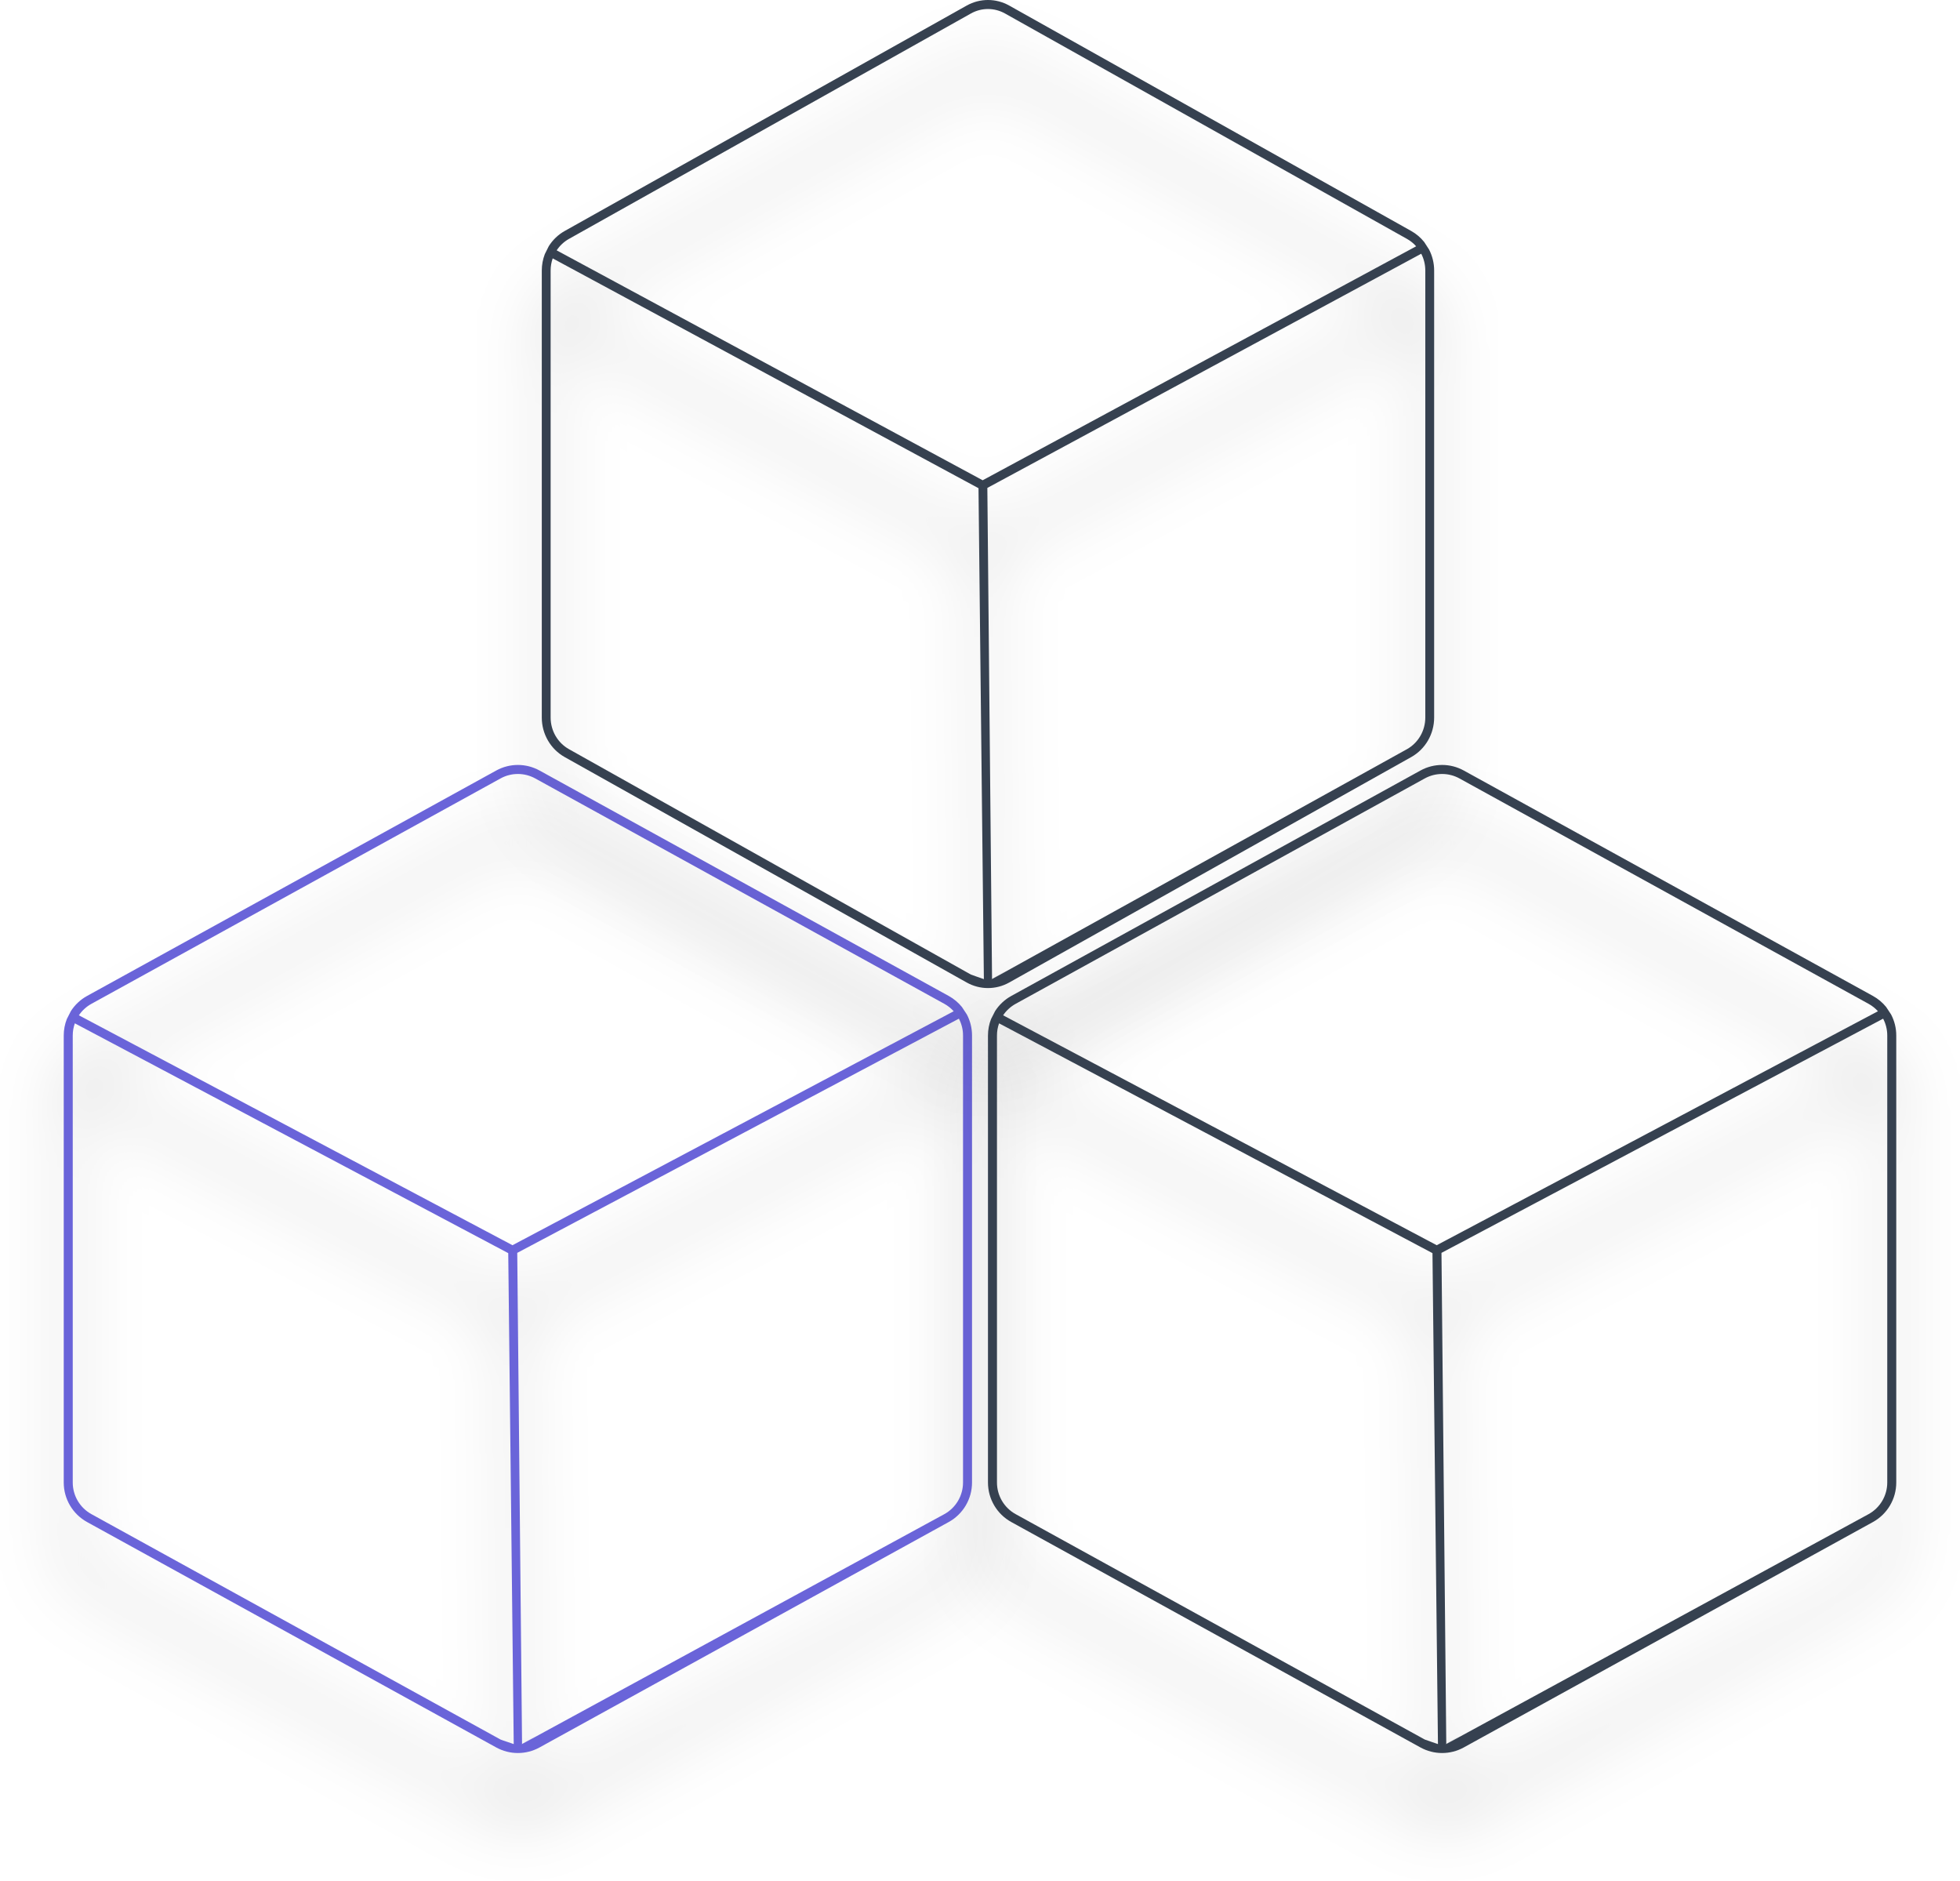
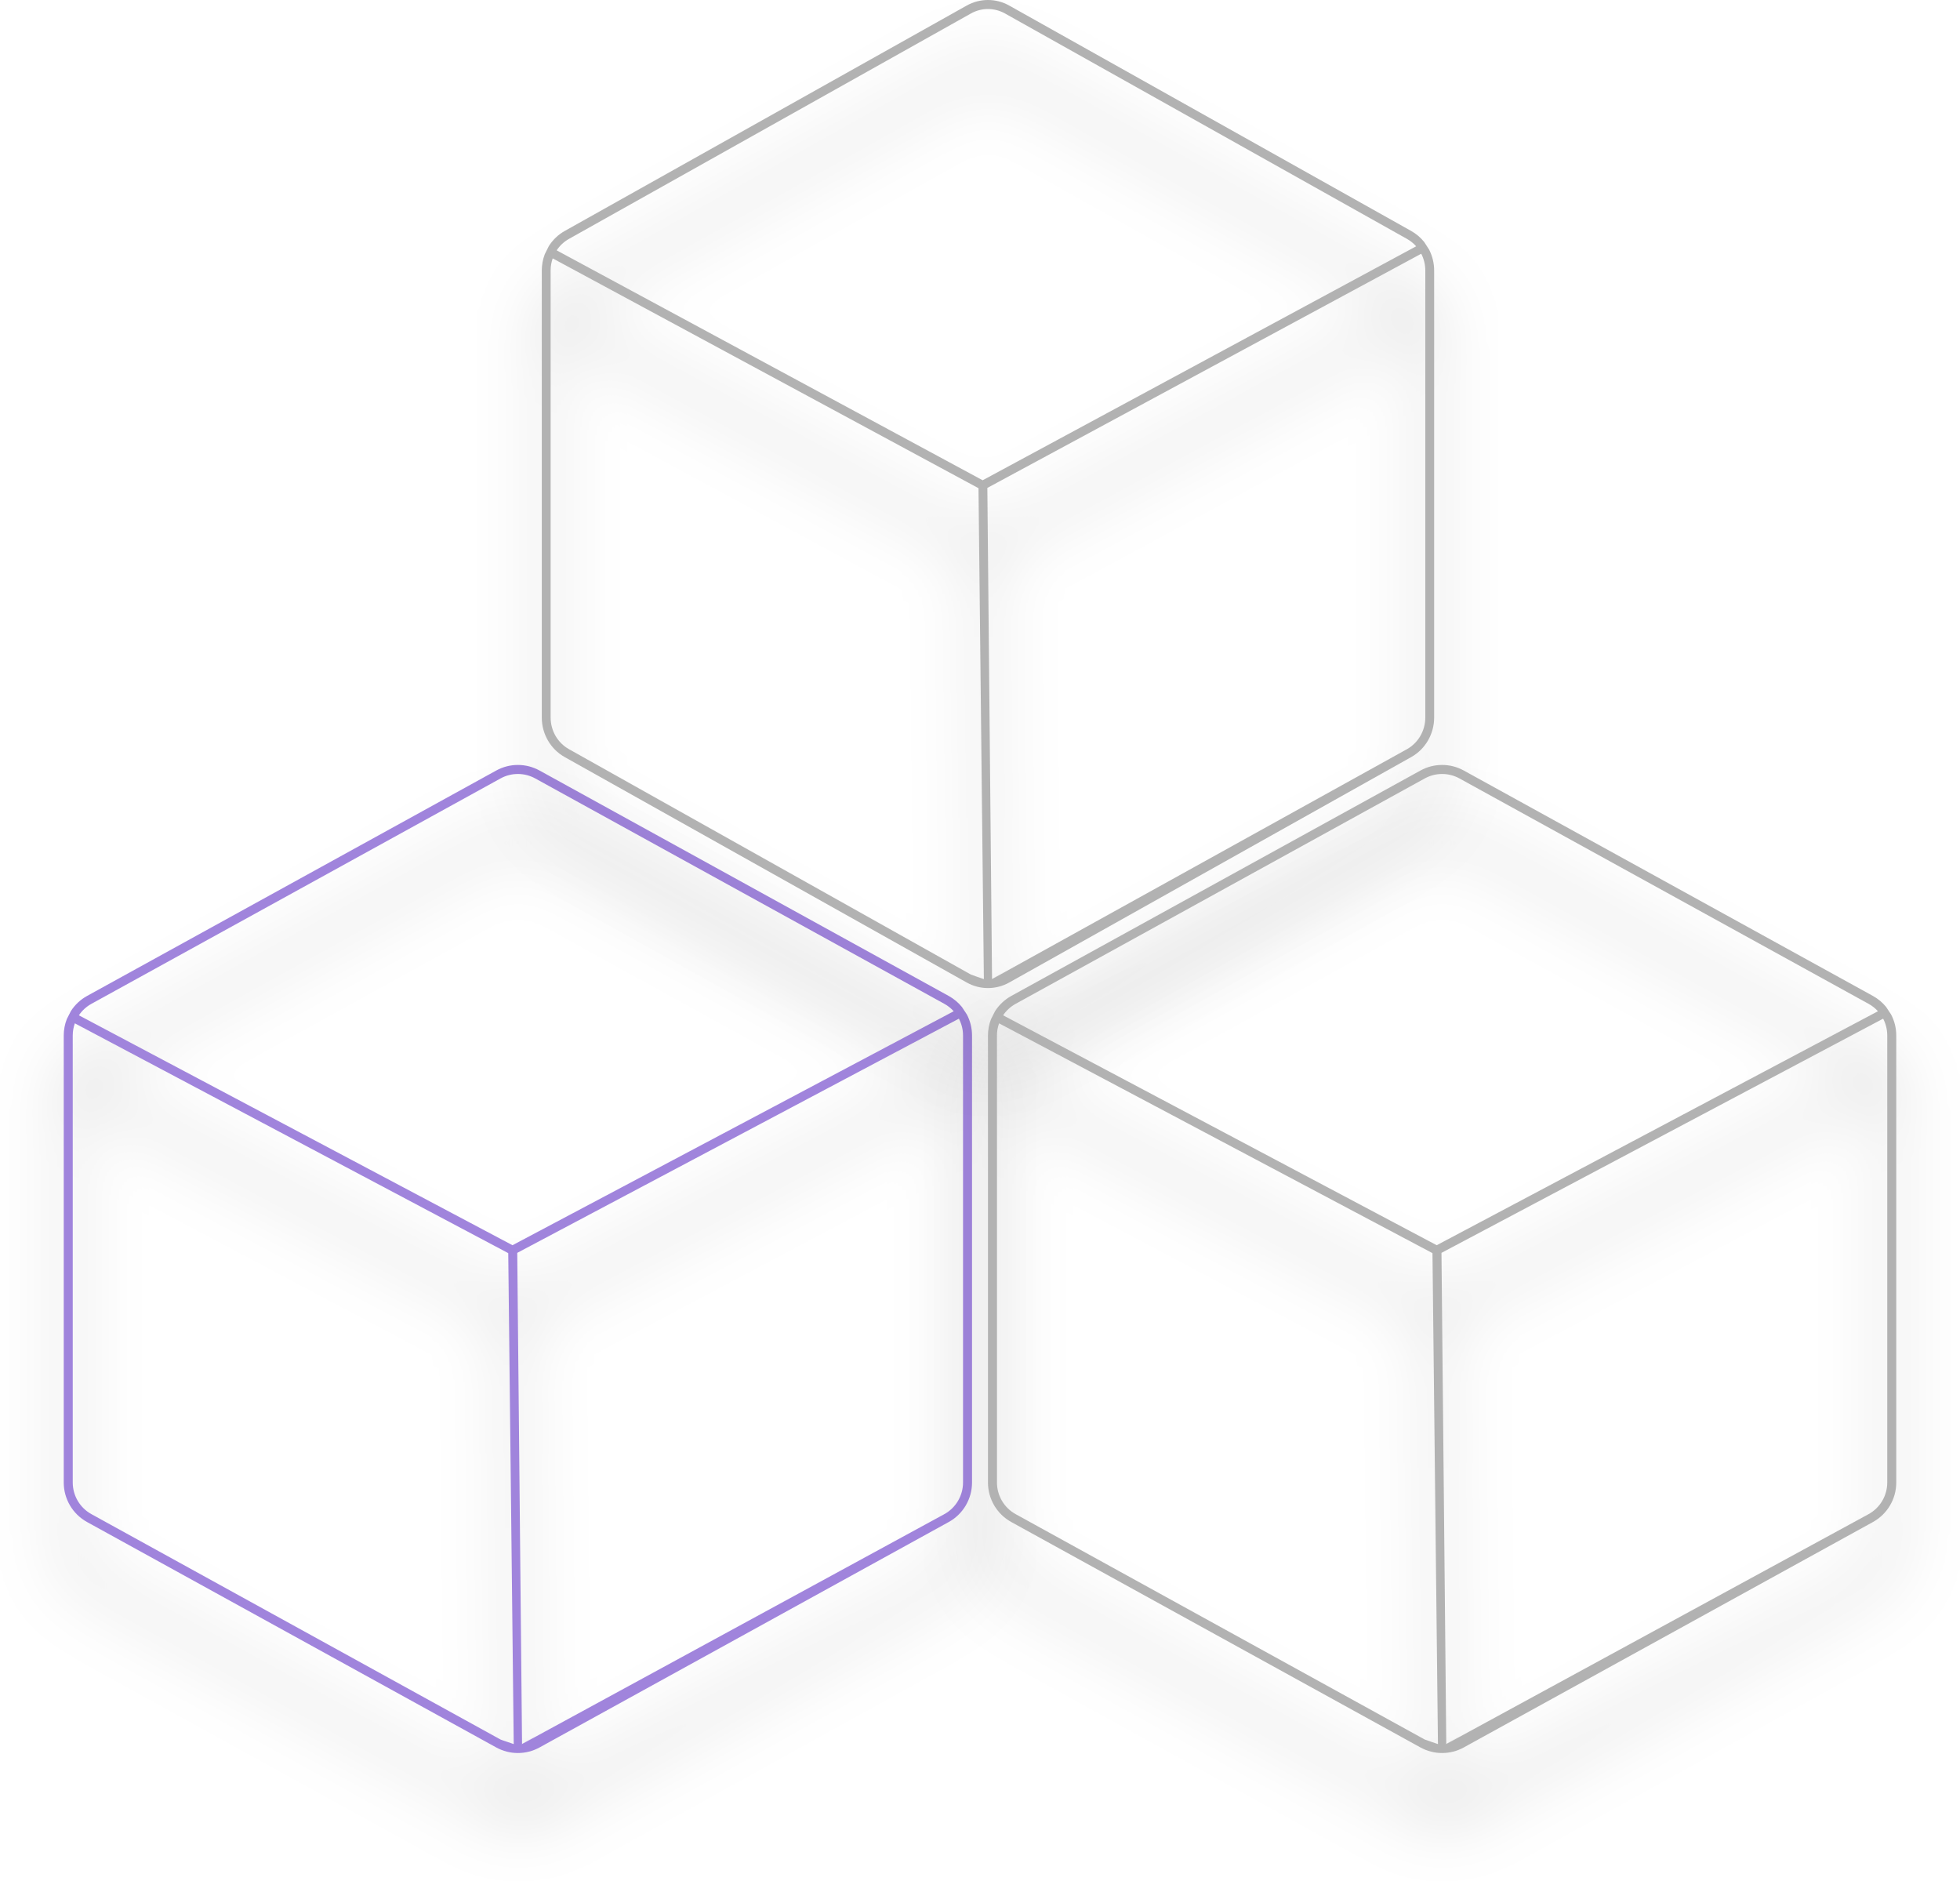
<svg xmlns="http://www.w3.org/2000/svg" width="123" height="118" viewBox="0 0 123 118" fill="none">
  <g filter="url(#filter0_d_1_3)">
-     <path fill-rule="evenodd" clip-rule="evenodd" d="M4 64.975C4 64.617 4.067 64.269 4.193 63.946L4.449 63.443C4.699 63.054 5.045 62.725 5.464 62.494L31.14 48.35C31.987 47.883 33.013 47.883 33.86 48.35L59.536 62.494C59.858 62.672 60.137 62.907 60.362 63.183L60.675 63.656C60.885 64.056 61 64.507 61 64.975V93.025C61 94.058 60.439 95.009 59.536 95.506L33.86 109.65C33.013 110.117 31.987 110.117 31.14 109.65L5.464 95.506C4.561 95.009 4 94.058 4 93.025V64.975ZM33.588 48.846L59.264 62.99C59.487 63.113 59.684 63.271 59.85 63.455L32.161 78.136L4.951 63.709C5.149 63.415 5.415 63.167 5.736 62.99L31.412 48.846C32.09 48.473 32.91 48.473 33.588 48.846ZM32.46 78.616L32.761 109.439C34.695 108.305 32.312 109.687 32.761 109.439L59.264 95.01C59.986 94.612 60.435 93.851 60.435 93.025V64.975C60.435 64.601 60.343 64.241 60.175 63.921L32.46 78.616ZM32.239 109.439L31.895 78.633L4.697 64.213C4.611 64.454 4.565 64.711 4.565 64.975V93.025C4.565 93.851 5.014 94.612 5.736 95.01L31.412 109.154C31.465 109.183 32.185 109.415 32.239 109.439Z" fill="#6A64D9" />
+     <path fill-rule="evenodd" clip-rule="evenodd" d="M4 64.975C4 64.617 4.067 64.269 4.193 63.946L4.449 63.443C4.699 63.054 5.045 62.725 5.464 62.494L31.14 48.35C31.987 47.883 33.013 47.883 33.86 48.35L59.536 62.494C59.858 62.672 60.137 62.907 60.362 63.183L60.675 63.656C60.885 64.056 61 64.507 61 64.975V93.025C61 94.058 60.439 95.009 59.536 95.506L33.86 109.65C33.013 110.117 31.987 110.117 31.14 109.65L5.464 95.506C4.561 95.009 4 94.058 4 93.025V64.975ZM33.588 48.846L59.264 62.99C59.487 63.113 59.684 63.271 59.85 63.455L32.161 78.136L4.951 63.709C5.149 63.415 5.415 63.167 5.736 62.99L31.412 48.846C32.09 48.473 32.91 48.473 33.588 48.846ZM32.46 78.616L32.761 109.439C34.695 108.305 32.312 109.687 32.761 109.439L59.264 95.01C59.986 94.612 60.435 93.851 60.435 93.025V64.975C60.435 64.601 60.343 64.241 60.175 63.921L32.46 78.616ZM32.239 109.439L31.895 78.633L4.697 64.213C4.611 64.454 4.565 64.711 4.565 64.975V93.025C4.565 93.851 5.014 94.612 5.736 95.01L31.412 109.154C31.465 109.183 32.185 109.415 32.239 109.439Z" fill="#A084DC" />
  </g>
  <g filter="url(#filter1_d_1_3)">
-     <path fill-rule="evenodd" clip-rule="evenodd" d="M34 16.975C34 16.617 34.066 16.269 34.19 15.946L34.441 15.443C34.687 15.054 35.026 14.725 35.438 14.494L60.664 0.35C61.496 -0.117 62.504 -0.117 63.336 0.35L88.561 14.494C88.878 14.671 89.152 14.907 89.374 15.183L89.68 15.656C89.887 16.056 90 16.507 90 16.975V45.025C90 46.058 89.449 47.009 88.561 47.506L63.336 61.65C62.504 62.117 61.496 62.117 60.664 61.65L35.438 47.506C34.551 47.009 34 46.058 34 45.025V16.975ZM63.069 0.846L88.294 14.99C88.514 15.113 88.708 15.271 88.871 15.455L61.667 30.136L34.934 15.709C35.128 15.415 35.391 15.167 35.706 14.99L60.931 0.846C61.597 0.473 62.403 0.473 63.069 0.846ZM61.961 30.616L62.256 61.439C64.156 60.304 61.815 61.687 62.256 61.439L88.294 47.01C89.004 46.612 89.445 45.851 89.445 45.025V16.975C89.445 16.601 89.355 16.241 89.19 15.921L61.961 30.616ZM61.743 61.439L61.406 30.634L34.684 16.213C34.6 16.454 34.555 16.711 34.555 16.975V45.025C34.555 45.851 34.996 46.612 35.706 47.01L60.931 61.154C60.983 61.183 61.69 61.415 61.743 61.439Z" fill="#364150" />
+     <path fill-rule="evenodd" clip-rule="evenodd" d="M34 16.975C34 16.617 34.066 16.269 34.19 15.946L34.441 15.443C34.687 15.054 35.026 14.725 35.438 14.494L60.664 0.35C61.496 -0.117 62.504 -0.117 63.336 0.35L88.561 14.494C88.878 14.671 89.152 14.907 89.374 15.183L89.68 15.656C89.887 16.056 90 16.507 90 16.975V45.025C90 46.058 89.449 47.009 88.561 47.506L63.336 61.65C62.504 62.117 61.496 62.117 60.664 61.65L35.438 47.506C34.551 47.009 34 46.058 34 45.025V16.975ZM63.069 0.846L88.294 14.99C88.514 15.113 88.708 15.271 88.871 15.455L61.667 30.136L34.934 15.709C35.128 15.415 35.391 15.167 35.706 14.99L60.931 0.846C61.597 0.473 62.403 0.473 63.069 0.846ZM61.961 30.616L62.256 61.439C64.156 60.304 61.815 61.687 62.256 61.439L88.294 47.01C89.004 46.612 89.445 45.851 89.445 45.025V16.975C89.445 16.601 89.355 16.241 89.19 15.921L61.961 30.616ZM61.743 61.439L61.406 30.634L34.684 16.213C34.6 16.454 34.555 16.711 34.555 16.975V45.025C34.555 45.851 34.996 46.612 35.706 47.01L60.931 61.154C60.983 61.183 61.69 61.415 61.743 61.439Z" fill="#B2B2B2" />
  </g>
  <g filter="url(#filter2_d_1_3)">
-     <path fill-rule="evenodd" clip-rule="evenodd" d="M62 64.975C62 64.617 62.068 64.269 62.193 63.946L62.449 63.443C62.699 63.054 63.045 62.725 63.464 62.494L89.14 48.35C89.987 47.883 91.013 47.883 91.86 48.35L117.536 62.494C117.858 62.672 118.137 62.907 118.362 63.183L118.675 63.656C118.885 64.056 119 64.507 119 64.975V93.025C119 94.058 118.439 95.009 117.536 95.506L91.86 109.65C91.013 110.117 89.987 110.117 89.14 109.65L63.464 95.506C62.561 95.009 62 94.058 62 93.025V64.975ZM91.588 48.846L117.264 62.99C117.487 63.113 117.685 63.271 117.85 63.455L90.161 78.136L62.951 63.709C63.148 63.415 63.415 63.167 63.736 62.99L89.412 48.846C90.09 48.473 90.91 48.473 91.588 48.846ZM90.46 78.616L90.761 109.439C92.695 108.305 90.311 109.687 90.761 109.439L117.264 95.01C117.986 94.612 118.435 93.851 118.435 93.025V64.975C118.435 64.601 118.343 64.241 118.176 63.921L90.46 78.616ZM90.239 109.439L89.895 78.633L62.697 64.213C62.611 64.454 62.565 64.711 62.565 64.975V93.025C62.565 93.851 63.014 94.612 63.736 95.01L89.412 109.154C89.465 109.183 90.185 109.415 90.239 109.439Z" fill="#364150" />
+     <path fill-rule="evenodd" clip-rule="evenodd" d="M62 64.975C62 64.617 62.068 64.269 62.193 63.946L62.449 63.443C62.699 63.054 63.045 62.725 63.464 62.494L89.14 48.35C89.987 47.883 91.013 47.883 91.86 48.35L117.536 62.494C117.858 62.672 118.137 62.907 118.362 63.183L118.675 63.656C118.885 64.056 119 64.507 119 64.975V93.025C119 94.058 118.439 95.009 117.536 95.506L91.86 109.65C91.013 110.117 89.987 110.117 89.14 109.65L63.464 95.506C62.561 95.009 62 94.058 62 93.025V64.975ZM91.588 48.846L117.264 62.99C117.487 63.113 117.685 63.271 117.85 63.455L90.161 78.136L62.951 63.709C63.148 63.415 63.415 63.167 63.736 62.99L89.412 48.846C90.09 48.473 90.91 48.473 91.588 48.846ZM90.46 78.616L90.761 109.439C92.695 108.305 90.311 109.687 90.761 109.439L117.264 95.01C117.986 94.612 118.435 93.851 118.435 93.025V64.975C118.435 64.601 118.343 64.241 118.176 63.921L90.46 78.616ZM90.239 109.439L89.895 78.633L62.697 64.213C62.611 64.454 62.565 64.711 62.565 64.975V93.025C62.565 93.851 63.014 94.612 63.736 95.01L89.412 109.154C89.465 109.183 90.185 109.415 90.239 109.439Z" fill="#B2B2B2" />
  </g>
  <defs>
    <filter id="filter0_d_1_3" x="0" y="48" width="65" height="70" filterUnits="userSpaceOnUse" color-interpolation-filters="sRGB">
      <feFlood flood-opacity="0" result="BackgroundImageFix" />
      <feColorMatrix in="SourceAlpha" type="matrix" values="0 0 0 0 0 0 0 0 0 0 0 0 0 0 0 0 0 0 127 0" result="hardAlpha" />
      <feOffset dy="4" />
      <feGaussianBlur stdDeviation="2" />
      <feColorMatrix type="matrix" values="0 0 0 0 0 0 0 0 0 0 0 0 0 0 0 0 0 0 0.25 0" />
      <feBlend mode="normal" in2="BackgroundImageFix" result="effect1_dropShadow_1_3" />
      <feBlend mode="normal" in="SourceGraphic" in2="effect1_dropShadow_1_3" result="shape" />
    </filter>
    <filter id="filter1_d_1_3" x="30" y="0" width="64" height="70" filterUnits="userSpaceOnUse" color-interpolation-filters="sRGB">
      <feFlood flood-opacity="0" result="BackgroundImageFix" />
      <feColorMatrix in="SourceAlpha" type="matrix" values="0 0 0 0 0 0 0 0 0 0 0 0 0 0 0 0 0 0 127 0" result="hardAlpha" />
      <feOffset dy="4" />
      <feGaussianBlur stdDeviation="2" />
      <feColorMatrix type="matrix" values="0 0 0 0 0 0 0 0 0 0 0 0 0 0 0 0 0 0 0.25 0" />
      <feBlend mode="normal" in2="BackgroundImageFix" result="effect1_dropShadow_1_3" />
      <feBlend mode="normal" in="SourceGraphic" in2="effect1_dropShadow_1_3" result="shape" />
    </filter>
    <filter id="filter2_d_1_3" x="58" y="48" width="65" height="70" filterUnits="userSpaceOnUse" color-interpolation-filters="sRGB">
      <feFlood flood-opacity="0" result="BackgroundImageFix" />
      <feColorMatrix in="SourceAlpha" type="matrix" values="0 0 0 0 0 0 0 0 0 0 0 0 0 0 0 0 0 0 127 0" result="hardAlpha" />
      <feOffset dy="4" />
      <feGaussianBlur stdDeviation="2" />
      <feColorMatrix type="matrix" values="0 0 0 0 0 0 0 0 0 0 0 0 0 0 0 0 0 0 0.25 0" />
      <feBlend mode="normal" in2="BackgroundImageFix" result="effect1_dropShadow_1_3" />
      <feBlend mode="normal" in="SourceGraphic" in2="effect1_dropShadow_1_3" result="shape" />
    </filter>
  </defs>
</svg>
